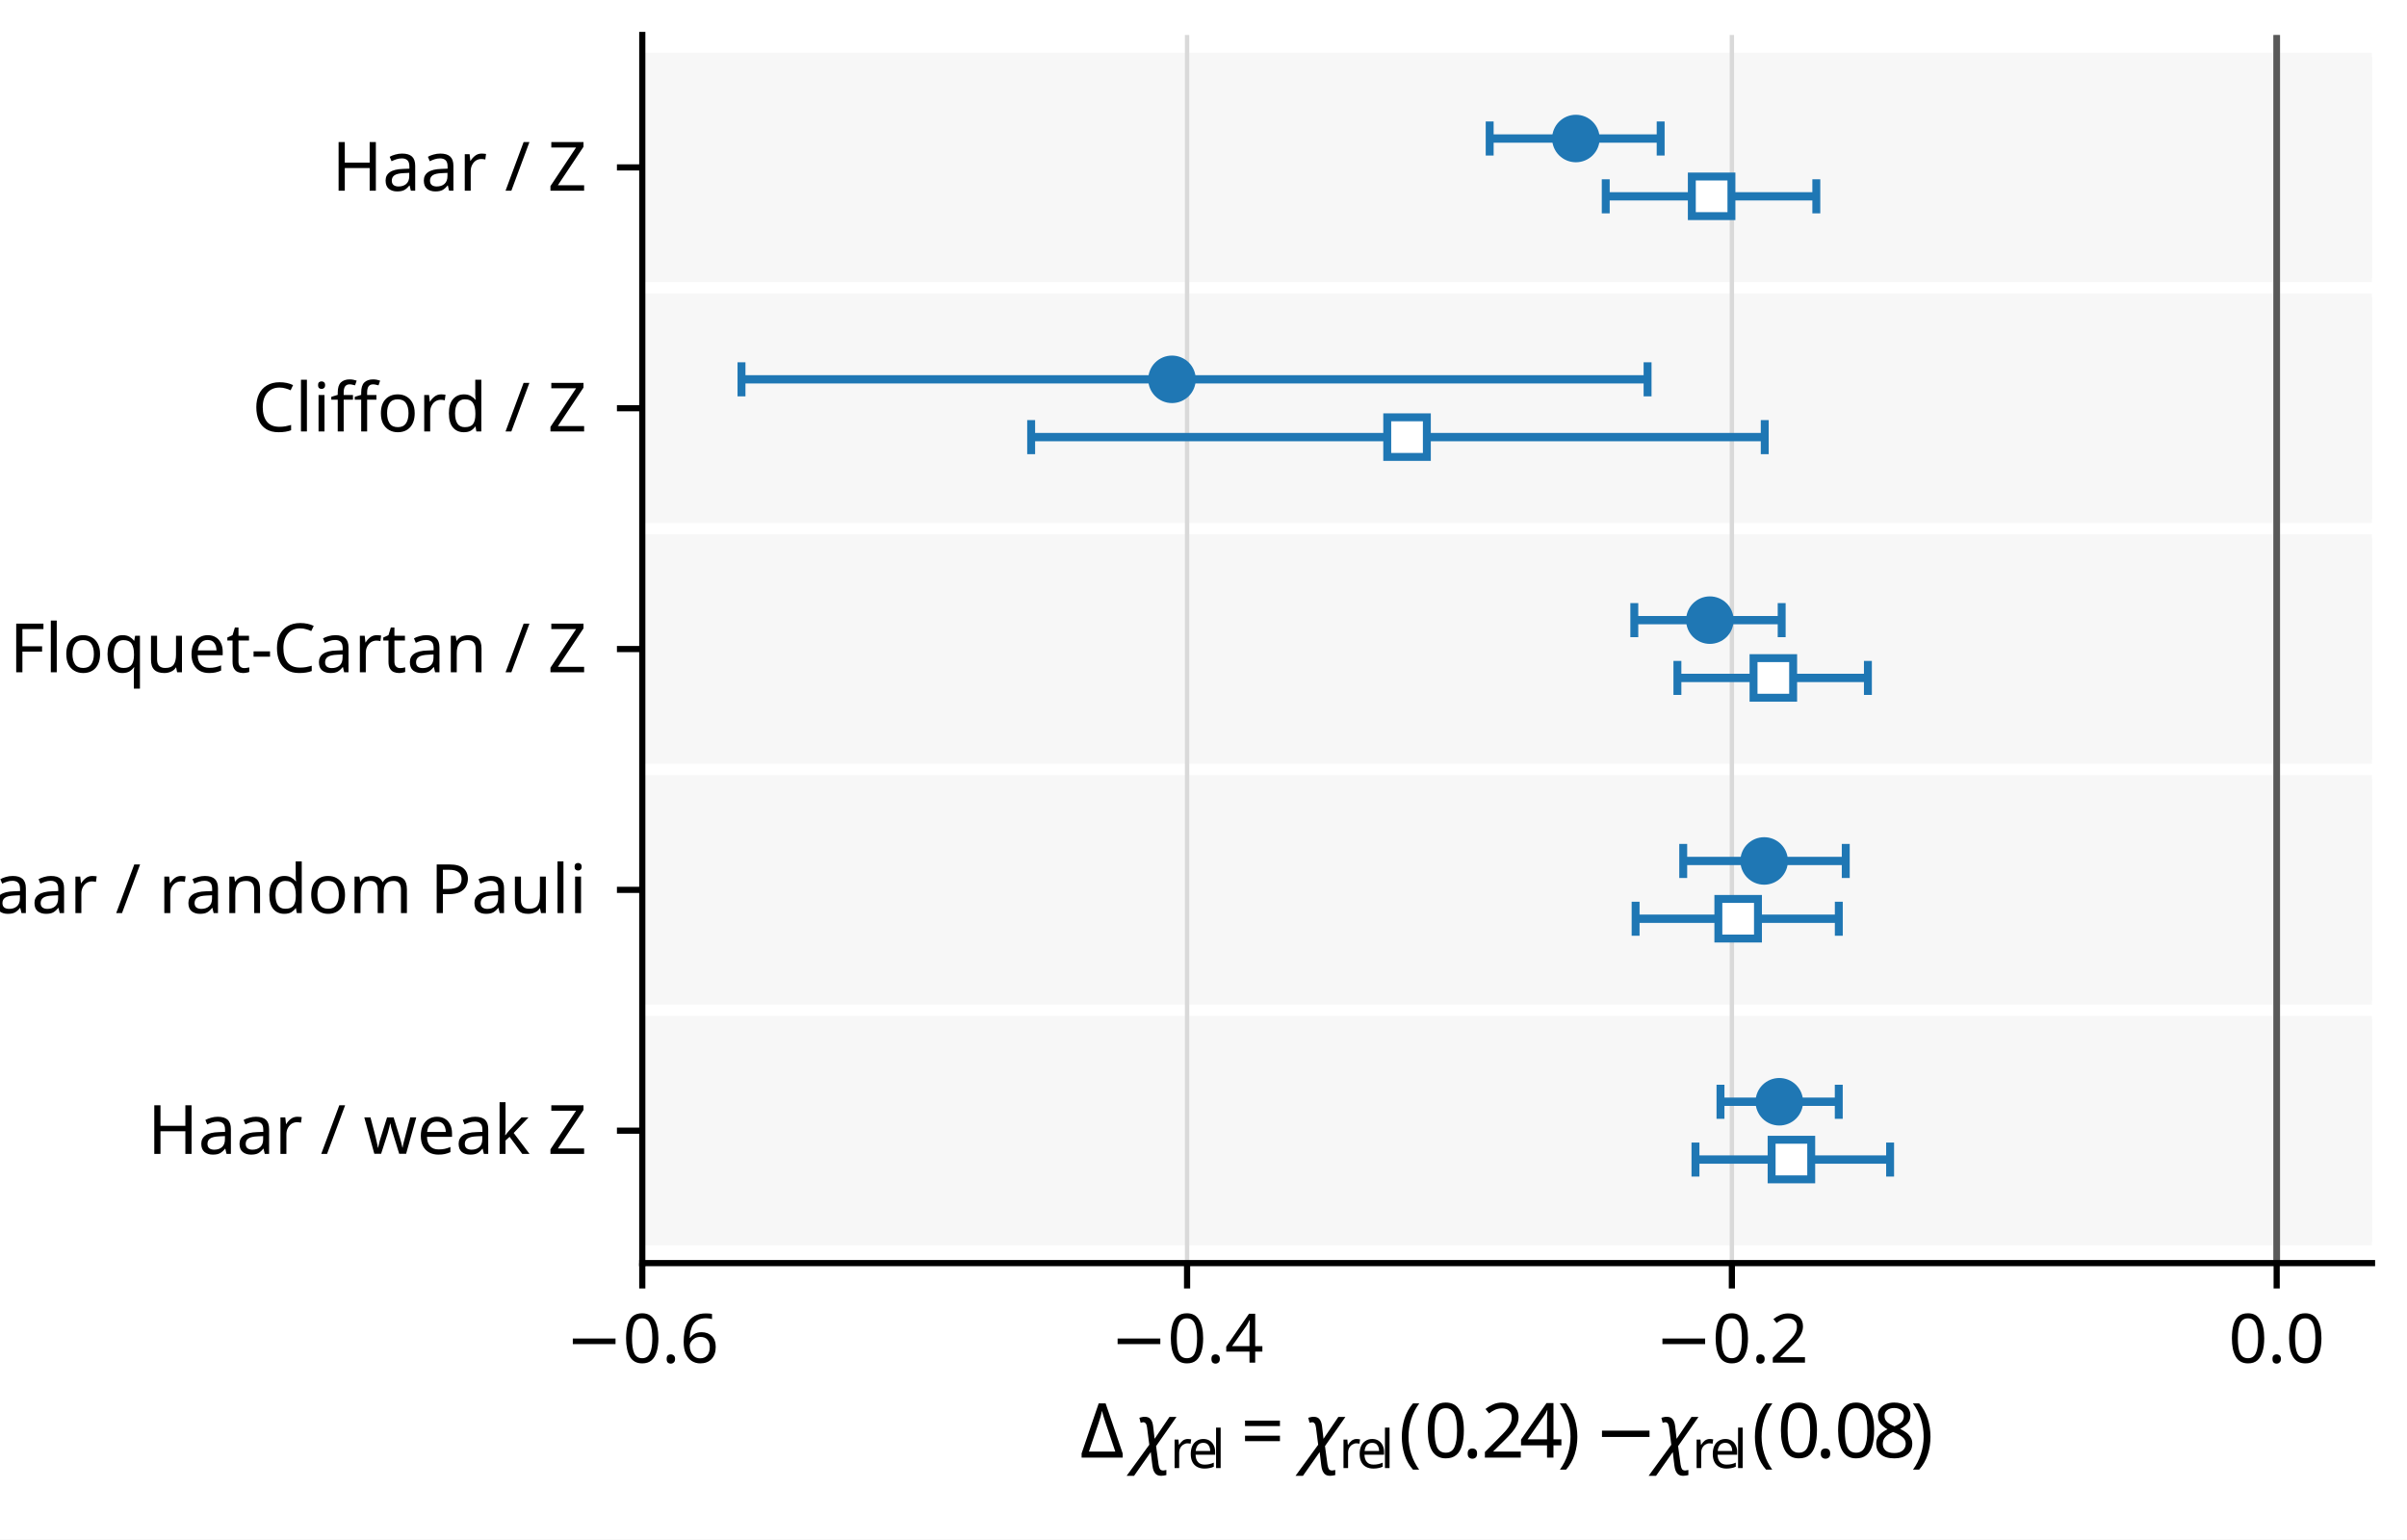
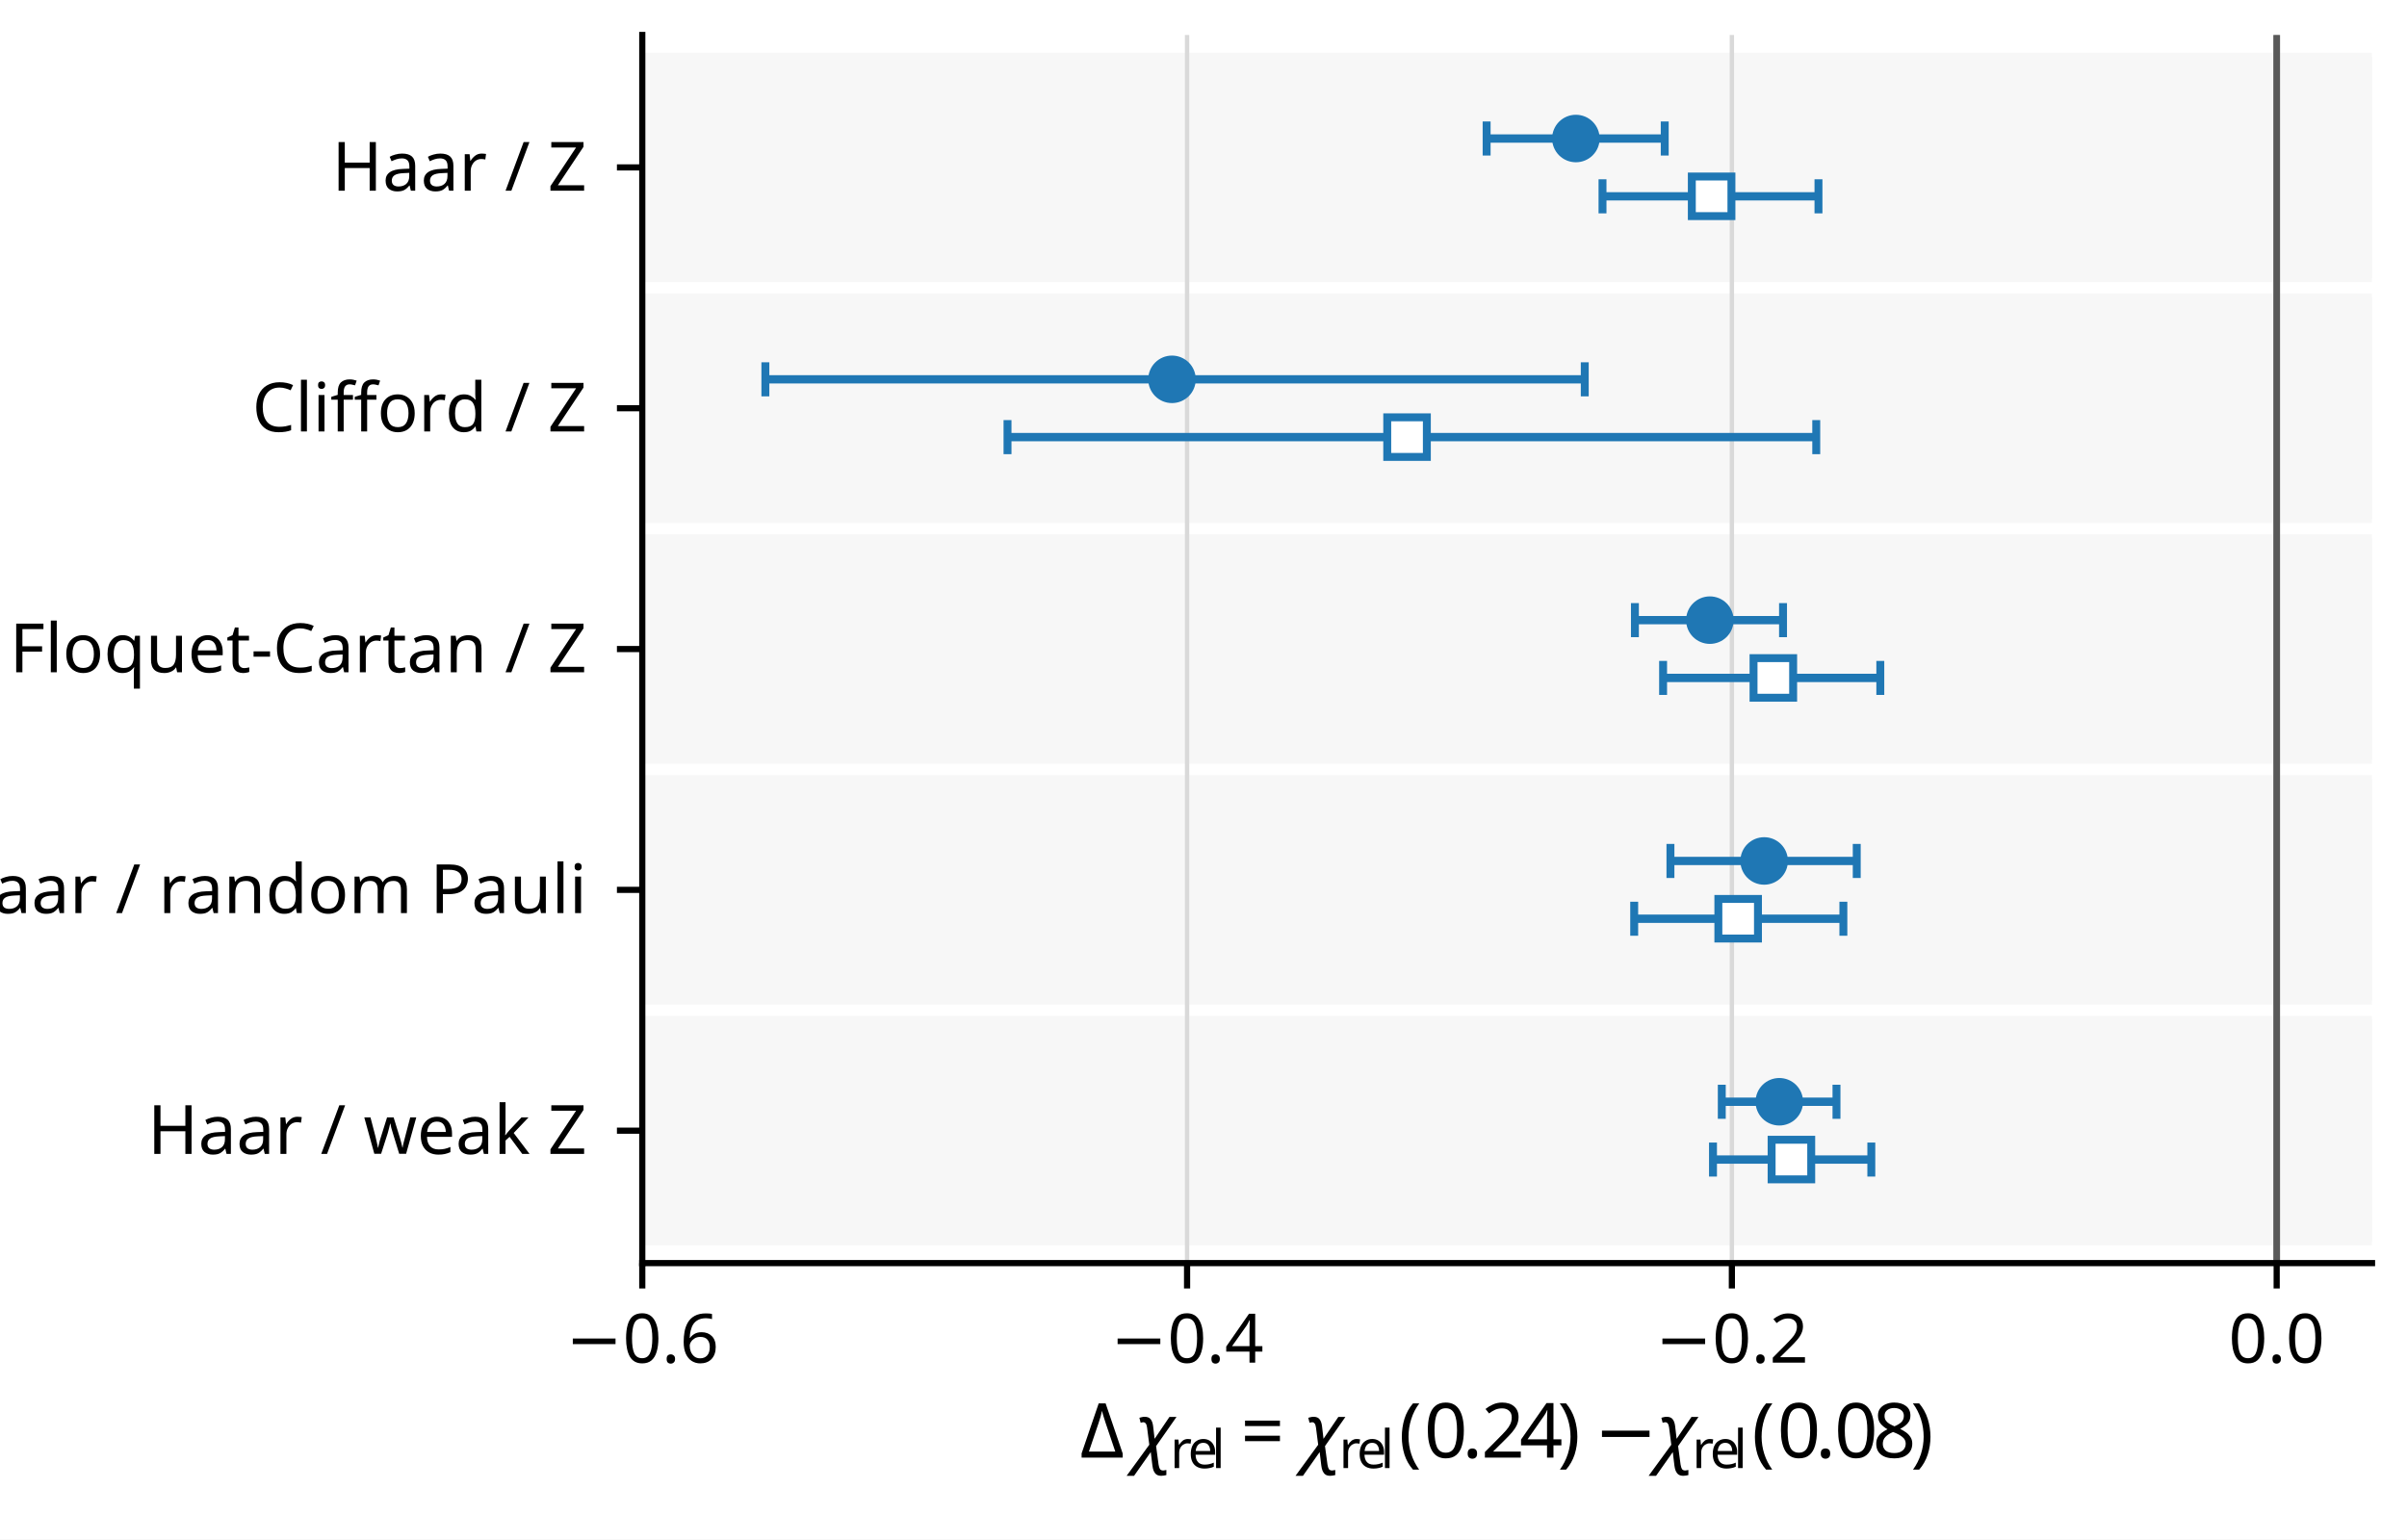
<svg xmlns="http://www.w3.org/2000/svg" xmlns:xlink="http://www.w3.org/1999/xlink" width="303.84pt" height="194.4pt" viewBox="0 0 303.84 194.4" version="1.1">
  <defs>
    <style type="text/css">*{stroke-linejoin: round; stroke-linecap: butt}</style>
  </defs>
  <g id="figure_1">
    <g id="patch_1">
      <path d="M 0 194.4  L 303.84 194.4  L 303.84 0  L 0 0  z " style="fill: #ffffff" />
    </g>
    <g id="axes_1">
      <g id="patch_2">
        <path d="M 81.076 159.493  L 299.424 159.493  L 299.424 4.416  L 81.076 4.416  z " style="fill: #ffffff" />
      </g>
      <g id="patch_3">
        <path d="M 81.076 35.127  L 299.424 35.127  L 299.424 7.153  L 81.076 7.153  z " clip-path="url(#pa0f27110dd)" style="fill: #f7f7f7; stroke: #f7f7f7; stroke-linejoin: miter" />
      </g>
      <g id="patch_4">
        <path d="M 81.076 65.534  L 299.424 65.534  L 299.424 37.56  L 81.076 37.56  z " clip-path="url(#pa0f27110dd)" style="fill: #f7f7f7; stroke: #f7f7f7; stroke-linejoin: miter" />
      </g>
      <g id="patch_5">
        <path d="M 81.076 95.942  L 299.424 95.942  L 299.424 67.967  L 81.076 67.967  z " clip-path="url(#pa0f27110dd)" style="fill: #f7f7f7; stroke: #f7f7f7; stroke-linejoin: miter" />
      </g>
      <g id="patch_6">
        <path d="M 81.076 126.349  L 299.424 126.349  L 299.424 98.374  L 81.076 98.374  z " clip-path="url(#pa0f27110dd)" style="fill: #f7f7f7; stroke: #f7f7f7; stroke-linejoin: miter" />
      </g>
      <g id="patch_7">
        <path d="M 81.076 156.756  L 299.424 156.756  L 299.424 128.781  L 81.076 128.781  z " clip-path="url(#pa0f27110dd)" style="fill: #f7f7f7; stroke: #f7f7f7; stroke-linejoin: miter" />
      </g>
      <g id="matplotlib.axis_1">
        <g id="xtick_1">
          <g id="line2d_1">
            <path d="M 81.076 159.493  L 81.076 4.416  " clip-path="url(#pa0f27110dd)" style="fill: none; stroke: #d9d9d9; stroke-width: 0.55; stroke-linecap: square" />
          </g>
          <g id="line2d_2">
            <defs>
              <path id="m9db1052b2d" d="M 0 0  L 0 3.2  " style="stroke: #000000; stroke-width: 0.78" />
            </defs>
            <g>
              <use xlink:href="#m9db1052b2d" x="81.076" y="159.493" style="stroke: #000000; stroke-width: 0.78" />
            </g>
          </g>
          <g id="text_1">
            <text style="font-size: 8.6px; font-family: 'STIXGeneral'; text-anchor: middle" x="81.076" y="172.066" transform="rotate(-0 81.076 172.0663)">−0.6</text>
          </g>
        </g>
        <g id="xtick_2">
          <g id="line2d_3">
            <path d="M 149.847 159.493  L 149.847 4.416  " clip-path="url(#pa0f27110dd)" style="fill: none; stroke: #d9d9d9; stroke-width: 0.55; stroke-linecap: square" />
          </g>
          <g id="line2d_4">
            <g>
              <use xlink:href="#m9db1052b2d" x="149.847" y="159.493" style="stroke: #000000; stroke-width: 0.78" />
            </g>
          </g>
          <g id="text_2">
            <text style="font-size: 8.6px; font-family: 'STIXGeneral'; text-anchor: middle" x="149.847" y="172.066" transform="rotate(-0 149.847 172.0663)">−0.4</text>
          </g>
        </g>
        <g id="xtick_3">
          <g id="line2d_5">
            <path d="M 218.618 159.493  L 218.618 4.416  " clip-path="url(#pa0f27110dd)" style="fill: none; stroke: #d9d9d9; stroke-width: 0.55; stroke-linecap: square" />
          </g>
          <g id="line2d_6">
            <g>
              <use xlink:href="#m9db1052b2d" x="218.618" y="159.493" style="stroke: #000000; stroke-width: 0.78" />
            </g>
          </g>
          <g id="text_3">
            <text style="font-size: 8.6px; font-family: 'STIXGeneral'; text-anchor: middle" x="218.618" y="172.066" transform="rotate(-0 218.618 172.0663)">−0.2</text>
          </g>
        </g>
        <g id="xtick_4">
          <g id="line2d_7">
            <path d="M 287.389 159.493  L 287.389 4.416  " clip-path="url(#pa0f27110dd)" style="fill: none; stroke: #d9d9d9; stroke-width: 0.55; stroke-linecap: square" />
          </g>
          <g id="line2d_8">
            <g>
              <use xlink:href="#m9db1052b2d" x="287.389" y="159.493" style="stroke: #000000; stroke-width: 0.78" />
            </g>
          </g>
          <g id="text_4">
            <text style="font-size: 8.6px; font-family: 'STIXGeneral'; text-anchor: middle" x="287.389" y="172.066" transform="rotate(-0 287.3891 172.0663)">0.0</text>
          </g>
        </g>
        <g id="text_5">
          <g transform="translate(136.346 184.2893)">
            <text>
              <tspan x="0" y="-0.234" style="font-size: 9.6px; font-family: 'STIXGeneral'">Δ</tspan>
              <tspan x="20.286" y="-0.234" style="font-size: 9.6px; font-family: 'STIXGeneral'">=</tspan>
              <tspan x="40.217" y="-0.234" style="font-size: 9.6px; font-family: 'STIXGeneral'">(</tspan>
              <tspan x="43.422" y="-0.234" style="font-size: 9.6px; font-family: 'STIXGeneral'">0</tspan>
              <tspan x="48.234" y="-0.234" style="font-size: 9.6px; font-family: 'STIXGeneral'">.</tspan>
              <tspan x="50.64" y="-0.234" style="font-size: 9.6px; font-family: 'STIXGeneral'">2</tspan>
              <tspan x="55.453" y="-0.234" style="font-size: 9.6px; font-family: 'STIXGeneral'">4</tspan>
              <tspan x="60.265" y="-0.234" style="font-size: 9.6px; font-family: 'STIXGeneral'">)</tspan>
              <tspan x="64.86" y="-0.234" style="font-size: 9.6px; font-family: 'STIXGeneral'">−</tspan>
              <tspan x="84.791" y="-0.234" style="font-size: 9.6px; font-family: 'STIXGeneral'">(</tspan>
              <tspan x="87.996" y="-0.234" style="font-size: 9.6px; font-family: 'STIXGeneral'">0</tspan>
              <tspan x="92.808" y="-0.234" style="font-size: 9.6px; font-family: 'STIXGeneral'">.</tspan>
              <tspan x="95.214" y="-0.234" style="font-size: 9.6px; font-family: 'STIXGeneral'">0</tspan>
              <tspan x="100.027" y="-0.234" style="font-size: 9.6px; font-family: 'STIXGeneral'">8</tspan>
              <tspan x="104.839" y="-0.234" style="font-size: 9.6px; font-family: 'STIXGeneral'">)</tspan>
              <tspan x="6.949" y="-0.234" style="font-style: italic; font-size: 9.6px; font-family: 'STIXGeneral'">χ</tspan>
              <tspan x="28.269" y="-0.234" style="font-style: italic; font-size: 9.6px; font-family: 'STIXGeneral'">χ</tspan>
              <tspan x="72.843" y="-0.234" style="font-style: italic; font-size: 9.6px; font-family: 'STIXGeneral'">χ</tspan>
              <tspan x="11.348" y="1.087" style="font-size: 6.72px; font-family: 'STIXGeneral'">r</tspan>
              <tspan x="13.591" y="1.087" style="font-size: 6.72px; font-family: 'STIXGeneral'">e</tspan>
              <tspan x="16.583" y="1.087" style="font-size: 6.72px; font-family: 'STIXGeneral'">l</tspan>
              <tspan x="32.668" y="1.087" style="font-size: 6.72px; font-family: 'STIXGeneral'">r</tspan>
              <tspan x="34.911" y="1.087" style="font-size: 6.72px; font-family: 'STIXGeneral'">e</tspan>
              <tspan x="37.903" y="1.087" style="font-size: 6.72px; font-family: 'STIXGeneral'">l</tspan>
              <tspan x="77.242" y="1.087" style="font-size: 6.72px; font-family: 'STIXGeneral'">r</tspan>
              <tspan x="79.485" y="1.087" style="font-size: 6.72px; font-family: 'STIXGeneral'">e</tspan>
              <tspan x="82.477" y="1.087" style="font-size: 6.72px; font-family: 'STIXGeneral'">l</tspan>
            </text>
          </g>
        </g>
      </g>
      <g id="matplotlib.axis_2">
        <g id="ytick_1">
          <g id="line2d_9">
            <defs>
              <path id="m0a27769f6e" d="M 0 0  L -3.2 0  " style="stroke: #000000; stroke-width: 0.78" />
            </defs>
            <g>
              <use xlink:href="#m0a27769f6e" x="81.076" y="21.14" style="stroke: #000000; stroke-width: 0.78" />
            </g>
          </g>
          <g id="text_6">
            <text style="font-size: 8.6px; font-family: 'STIXGeneral'; text-anchor: end" x="74.076" y="24.077" transform="rotate(-0 74.076 24.07673)">Haar / Z</text>
          </g>
        </g>
        <g id="ytick_2">
          <g id="line2d_10">
            <g>
              <use xlink:href="#m0a27769f6e" x="81.076" y="51.547" style="stroke: #000000; stroke-width: 0.78" />
            </g>
          </g>
          <g id="text_7">
            <text style="font-size: 8.6px; font-family: 'STIXGeneral'; text-anchor: end" x="74.076" y="54.484" transform="rotate(-0 74.076 54.48394)">Clifford / Z</text>
          </g>
        </g>
        <g id="ytick_3">
          <g id="line2d_11">
            <g>
              <use xlink:href="#m0a27769f6e" x="81.076" y="81.954" style="stroke: #000000; stroke-width: 0.78" />
            </g>
          </g>
          <g id="text_8">
            <text style="font-size: 8.6px; font-family: 'STIXGeneral'; text-anchor: end" x="74.076" y="84.891" transform="rotate(-0 74.076 84.89114)">Floquet-Cartan / Z</text>
          </g>
        </g>
        <g id="ytick_4">
          <g id="line2d_12">
            <g>
              <use xlink:href="#m0a27769f6e" x="81.076" y="112.362" style="stroke: #000000; stroke-width: 0.78" />
            </g>
          </g>
          <g id="text_9">
            <text style="font-size: 8.6px; font-family: 'STIXGeneral'; text-anchor: end" x="74.076" y="115.298" transform="rotate(-0 74.076 115.2983)">Haar / random Pauli</text>
          </g>
        </g>
        <g id="ytick_5">
          <g id="line2d_13">
            <g>
              <use xlink:href="#m0a27769f6e" x="81.076" y="142.769" style="stroke: #000000; stroke-width: 0.78" />
            </g>
          </g>
          <g id="text_10">
            <text style="font-size: 8.6px; font-family: 'STIXGeneral'; text-anchor: end" x="74.076" y="145.706" transform="rotate(-0 74.076 145.7056)">Haar / weak Z</text>
          </g>
        </g>
      </g>
      <g id="line2d_14">
        <path d="M 287.389 159.493  L 287.389 4.416  " clip-path="url(#pa0f27110dd)" style="fill: none; stroke: #595959; stroke-width: 0.85; stroke-linecap: square" />
      </g>
      <g id="patch_8">
        <path d="M 81.076 159.493  L 81.076 4.416  " style="fill: none; stroke: #000000; stroke-width: 0.78; stroke-linejoin: miter; stroke-linecap: square" />
      </g>
      <g id="patch_9">
        <path d="M 81.076 159.493  L 299.424 159.493  " style="fill: none; stroke: #000000; stroke-width: 0.78; stroke-linejoin: miter; stroke-linecap: square" />
      </g>
      <g id="LineCollection_1">
-         <path d="M 188.044 17.491  L 209.628 17.491  " clip-path="url(#pa0f27110dd)" style="fill: none; stroke: #1f77b4; stroke-width: 1.05" />
-         <path d="M 93.6 47.898  L 207.976 47.898  " clip-path="url(#pa0f27110dd)" style="fill: none; stroke: #1f77b4; stroke-width: 1.05" />
-         <path d="M 206.301 78.306  L 224.904 78.306  " clip-path="url(#pa0f27110dd)" style="fill: none; stroke: #1f77b4; stroke-width: 1.05" />
-         <path d="M 212.476 108.713  L 232.993 108.713  " clip-path="url(#pa0f27110dd)" style="fill: none; stroke: #1f77b4; stroke-width: 1.05" />
-         <path d="M 217.181 139.12  L 232.111 139.12  " clip-path="url(#pa0f27110dd)" style="fill: none; stroke: #1f77b4; stroke-width: 1.05" />
+         <path d="M 187.659 17.491  L 210.142 17.491  " clip-path="url(#pa0f27110dd)" style="fill: none; stroke: #1f77b4; stroke-width: 1.05" />
+         <path d="M 96.615 47.898  L 200.047 47.898  " clip-path="url(#pa0f27110dd)" style="fill: none; stroke: #1f77b4; stroke-width: 1.05" />
+         <path d="M 206.378 78.306  L 225.075 78.306  " clip-path="url(#pa0f27110dd)" style="fill: none; stroke: #1f77b4; stroke-width: 1.05" />
+         <path d="M 210.863 108.713  L 234.38 108.713  " clip-path="url(#pa0f27110dd)" style="fill: none; stroke: #1f77b4; stroke-width: 1.05" />
+         <path d="M 217.344 139.12  L 231.823 139.12  " clip-path="url(#pa0f27110dd)" style="fill: none; stroke: #1f77b4; stroke-width: 1.05" />
      </g>
      <g id="line2d_15">
        <defs>
          <path id="m32102c61d5" d="M 0 2.15  L 0 -2.15  " style="stroke: #1f77b4" />
        </defs>
        <g clip-path="url(#pa0f27110dd)">
-           <use xlink:href="#m32102c61d5" x="188.044" y="17.491" style="fill: #1f77b4; stroke: #1f77b4" />
-           <use xlink:href="#m32102c61d5" x="93.6" y="47.898" style="fill: #1f77b4; stroke: #1f77b4" />
-           <use xlink:href="#m32102c61d5" x="206.301" y="78.306" style="fill: #1f77b4; stroke: #1f77b4" />
-           <use xlink:href="#m32102c61d5" x="212.476" y="108.713" style="fill: #1f77b4; stroke: #1f77b4" />
-           <use xlink:href="#m32102c61d5" x="217.181" y="139.12" style="fill: #1f77b4; stroke: #1f77b4" />
+           <use xlink:href="#m32102c61d5" x="187.659" y="17.491" style="fill: #1f77b4; stroke: #1f77b4" />
+           <use xlink:href="#m32102c61d5" x="96.615" y="47.898" style="fill: #1f77b4; stroke: #1f77b4" />
+           <use xlink:href="#m32102c61d5" x="206.378" y="78.306" style="fill: #1f77b4; stroke: #1f77b4" />
+           <use xlink:href="#m32102c61d5" x="210.863" y="108.713" style="fill: #1f77b4; stroke: #1f77b4" />
+           <use xlink:href="#m32102c61d5" x="217.344" y="139.12" style="fill: #1f77b4; stroke: #1f77b4" />
        </g>
      </g>
      <g id="line2d_16">
        <g clip-path="url(#pa0f27110dd)">
-           <use xlink:href="#m32102c61d5" x="209.628" y="17.491" style="fill: #1f77b4; stroke: #1f77b4" />
-           <use xlink:href="#m32102c61d5" x="207.976" y="47.898" style="fill: #1f77b4; stroke: #1f77b4" />
-           <use xlink:href="#m32102c61d5" x="224.904" y="78.306" style="fill: #1f77b4; stroke: #1f77b4" />
-           <use xlink:href="#m32102c61d5" x="232.993" y="108.713" style="fill: #1f77b4; stroke: #1f77b4" />
-           <use xlink:href="#m32102c61d5" x="232.111" y="139.12" style="fill: #1f77b4; stroke: #1f77b4" />
+           <use xlink:href="#m32102c61d5" x="210.142" y="17.491" style="fill: #1f77b4; stroke: #1f77b4" />
+           <use xlink:href="#m32102c61d5" x="200.047" y="47.898" style="fill: #1f77b4; stroke: #1f77b4" />
+           <use xlink:href="#m32102c61d5" x="225.075" y="78.306" style="fill: #1f77b4; stroke: #1f77b4" />
+           <use xlink:href="#m32102c61d5" x="234.38" y="108.713" style="fill: #1f77b4; stroke: #1f77b4" />
+           <use xlink:href="#m32102c61d5" x="231.823" y="139.12" style="fill: #1f77b4; stroke: #1f77b4" />
        </g>
      </g>
      <g id="LineCollection_2">
-         <path d="M 202.695 24.789  L 229.277 24.789  " clip-path="url(#pa0f27110dd)" style="fill: none; stroke: #1f77b4; stroke-width: 1.05" />
-         <path d="M 130.165 55.196  L 222.767 55.196  " clip-path="url(#pa0f27110dd)" style="fill: none; stroke: #1f77b4; stroke-width: 1.05" />
-         <path d="M 211.742 85.603  L 235.789 85.603  " clip-path="url(#pa0f27110dd)" style="fill: none; stroke: #1f77b4; stroke-width: 1.05" />
-         <path d="M 206.465 116.01  L 232.116 116.01  " clip-path="url(#pa0f27110dd)" style="fill: none; stroke: #1f77b4; stroke-width: 1.05" />
-         <path d="M 214.023 146.418  L 238.592 146.418  " clip-path="url(#pa0f27110dd)" style="fill: none; stroke: #1f77b4; stroke-width: 1.05" />
+         <path d="M 202.287 24.789  L 229.549 24.789  " clip-path="url(#pa0f27110dd)" style="fill: none; stroke: #1f77b4; stroke-width: 1.05" />
+         <path d="M 127.181 55.196  L 229.268 55.196  " clip-path="url(#pa0f27110dd)" style="fill: none; stroke: #1f77b4; stroke-width: 1.05" />
+         <path d="M 209.935 85.603  L 237.355 85.603  " clip-path="url(#pa0f27110dd)" style="fill: none; stroke: #1f77b4; stroke-width: 1.05" />
+         <path d="M 206.288 116.01  L 232.692 116.01  " clip-path="url(#pa0f27110dd)" style="fill: none; stroke: #1f77b4; stroke-width: 1.05" />
+         <path d="M 216.234 146.418  L 236.22 146.418  " clip-path="url(#pa0f27110dd)" style="fill: none; stroke: #1f77b4; stroke-width: 1.05" />
      </g>
      <g id="line2d_17">
        <defs>
          <path id="m85c5b39f07" d="M 0 2.15  L 0 -2.15  " style="stroke: #1f77b4" />
        </defs>
        <g clip-path="url(#pa0f27110dd)">
-           <use xlink:href="#m85c5b39f07" x="202.695" y="24.789" style="fill: #ff7f0e; stroke: #1f77b4" />
-           <use xlink:href="#m85c5b39f07" x="130.165" y="55.196" style="fill: #ff7f0e; stroke: #1f77b4" />
-           <use xlink:href="#m85c5b39f07" x="211.742" y="85.603" style="fill: #ff7f0e; stroke: #1f77b4" />
-           <use xlink:href="#m85c5b39f07" x="206.465" y="116.01" style="fill: #ff7f0e; stroke: #1f77b4" />
-           <use xlink:href="#m85c5b39f07" x="214.023" y="146.418" style="fill: #ff7f0e; stroke: #1f77b4" />
+           <use xlink:href="#m85c5b39f07" x="202.287" y="24.789" style="fill: #ff7f0e; stroke: #1f77b4" />
+           <use xlink:href="#m85c5b39f07" x="127.181" y="55.196" style="fill: #ff7f0e; stroke: #1f77b4" />
+           <use xlink:href="#m85c5b39f07" x="209.935" y="85.603" style="fill: #ff7f0e; stroke: #1f77b4" />
+           <use xlink:href="#m85c5b39f07" x="206.288" y="116.01" style="fill: #ff7f0e; stroke: #1f77b4" />
+           <use xlink:href="#m85c5b39f07" x="216.234" y="146.418" style="fill: #ff7f0e; stroke: #1f77b4" />
        </g>
      </g>
      <g id="line2d_18">
        <g clip-path="url(#pa0f27110dd)">
-           <use xlink:href="#m85c5b39f07" x="229.277" y="24.789" style="fill: #ff7f0e; stroke: #1f77b4" />
-           <use xlink:href="#m85c5b39f07" x="222.767" y="55.196" style="fill: #ff7f0e; stroke: #1f77b4" />
-           <use xlink:href="#m85c5b39f07" x="235.789" y="85.603" style="fill: #ff7f0e; stroke: #1f77b4" />
-           <use xlink:href="#m85c5b39f07" x="232.116" y="116.01" style="fill: #ff7f0e; stroke: #1f77b4" />
-           <use xlink:href="#m85c5b39f07" x="238.592" y="146.418" style="fill: #ff7f0e; stroke: #1f77b4" />
+           <use xlink:href="#m85c5b39f07" x="229.549" y="24.789" style="fill: #ff7f0e; stroke: #1f77b4" />
+           <use xlink:href="#m85c5b39f07" x="229.268" y="55.196" style="fill: #ff7f0e; stroke: #1f77b4" />
+           <use xlink:href="#m85c5b39f07" x="237.355" y="85.603" style="fill: #ff7f0e; stroke: #1f77b4" />
+           <use xlink:href="#m85c5b39f07" x="232.692" y="116.01" style="fill: #ff7f0e; stroke: #1f77b4" />
+           <use xlink:href="#m85c5b39f07" x="236.22" y="146.418" style="fill: #ff7f0e; stroke: #1f77b4" />
        </g>
      </g>
      <g id="line2d_19">
        <defs>
          <path id="m0c43afe799" d="M 0 2.5  C 0.663 2.5 1.299 2.237 1.768 1.768  C 2.237 1.299 2.5 0.663 2.5 0  C 2.5 -0.663 2.237 -1.299 1.768 -1.768  C 1.299 -2.237 0.663 -2.5 0 -2.5  C -0.663 -2.5 -1.299 -2.237 -1.768 -1.768  C -2.237 -1.299 -2.5 -0.663 -2.5 0  C -2.5 0.663 -2.237 1.299 -1.768 1.768  C -1.299 2.237 -0.663 2.5 0 2.5  z " style="stroke: #1f77b4" />
        </defs>
        <g clip-path="url(#pa0f27110dd)">
          <use xlink:href="#m0c43afe799" x="198.927" y="17.491" style="fill: #1f77b4; stroke: #1f77b4" />
          <use xlink:href="#m0c43afe799" x="147.943" y="47.898" style="fill: #1f77b4; stroke: #1f77b4" />
          <use xlink:href="#m0c43afe799" x="215.839" y="78.306" style="fill: #1f77b4; stroke: #1f77b4" />
          <use xlink:href="#m0c43afe799" x="222.691" y="108.713" style="fill: #1f77b4; stroke: #1f77b4" />
          <use xlink:href="#m0c43afe799" x="224.605" y="139.12" style="fill: #1f77b4; stroke: #1f77b4" />
        </g>
      </g>
      <g id="line2d_20">
        <defs>
          <path id="m27f12dec50" d="M -2.5 2.5  L 2.5 2.5  L 2.5 -2.5  L -2.5 -2.5  z " style="stroke: #1f77b4; stroke-linejoin: miter" />
        </defs>
        <g clip-path="url(#pa0f27110dd)">
          <use xlink:href="#m27f12dec50" x="216.062" y="24.789" style="fill: #ffffff; stroke: #1f77b4; stroke-linejoin: miter" />
          <use xlink:href="#m27f12dec50" x="177.614" y="55.196" style="fill: #ffffff; stroke: #1f77b4; stroke-linejoin: miter" />
          <use xlink:href="#m27f12dec50" x="223.852" y="85.603" style="fill: #ffffff; stroke: #1f77b4; stroke-linejoin: miter" />
          <use xlink:href="#m27f12dec50" x="219.412" y="116.01" style="fill: #ffffff; stroke: #1f77b4; stroke-linejoin: miter" />
          <use xlink:href="#m27f12dec50" x="226.134" y="146.418" style="fill: #ffffff; stroke: #1f77b4; stroke-linejoin: miter" />
        </g>
      </g>
    </g>
  </g>
  <defs>
    <clipPath id="pa0f27110dd">
      <rect x="81.076" y="4.416" width="218.348" height="155.077" />
    </clipPath>
  </defs>
</svg>
